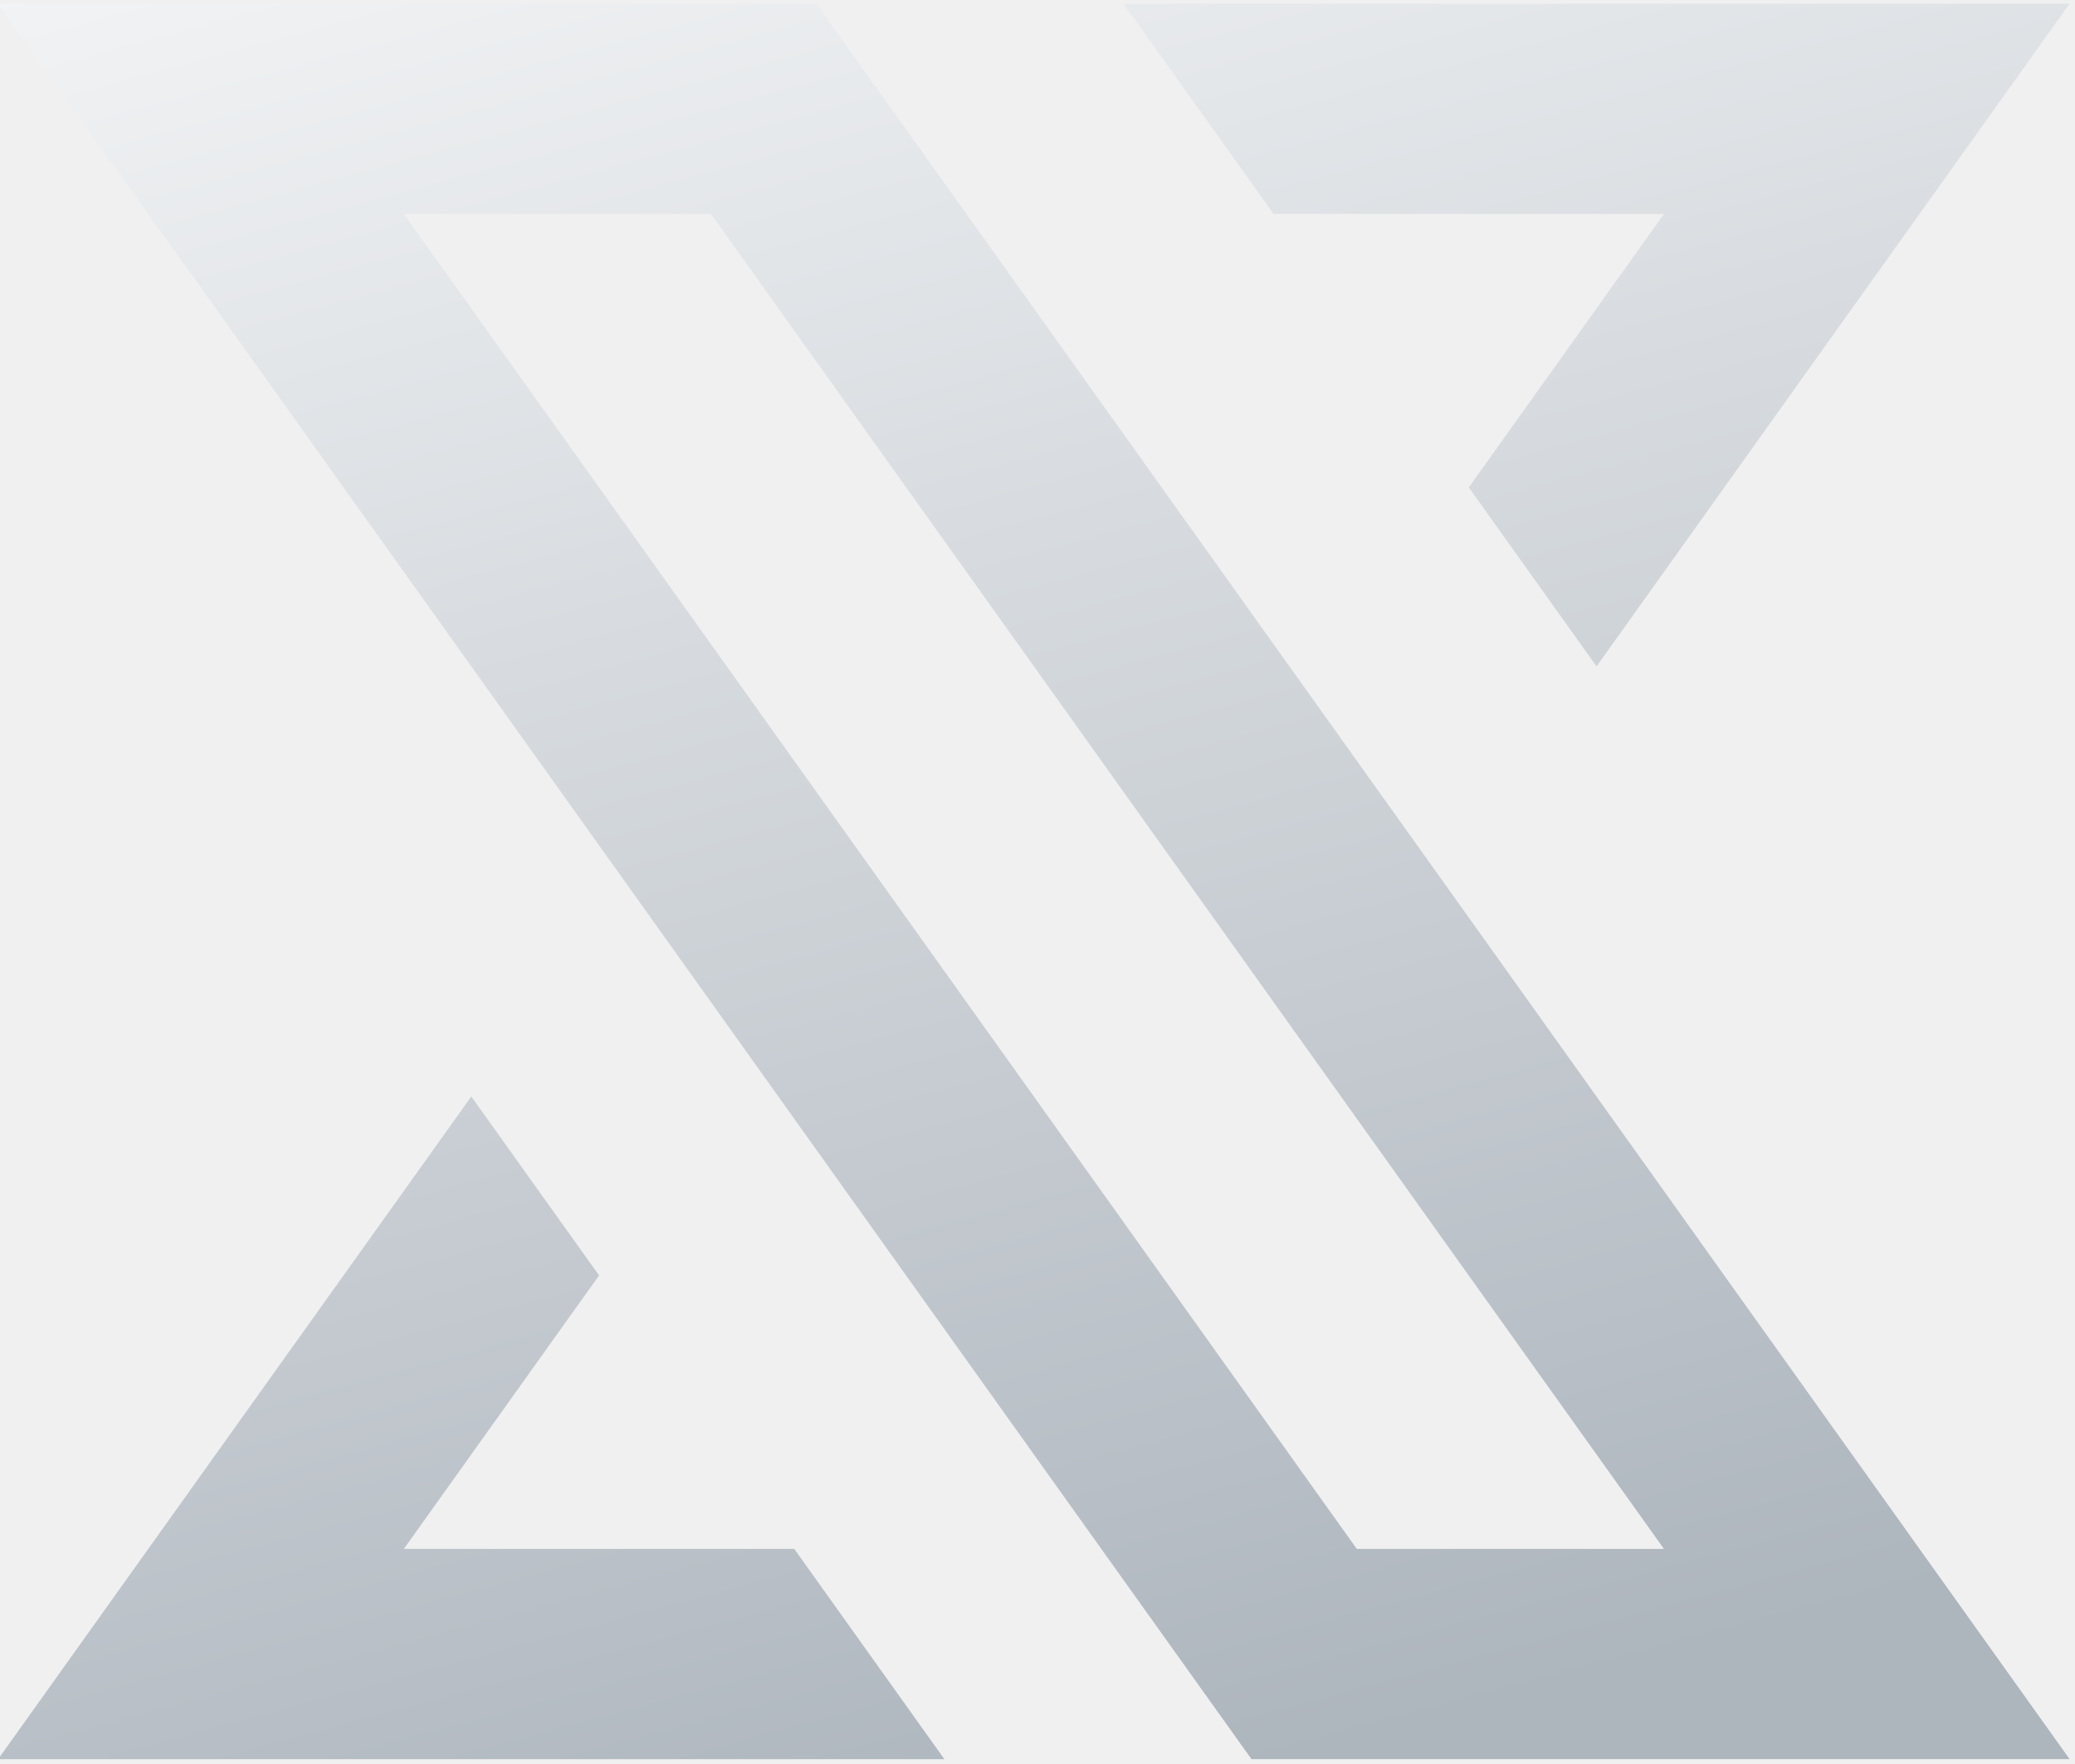
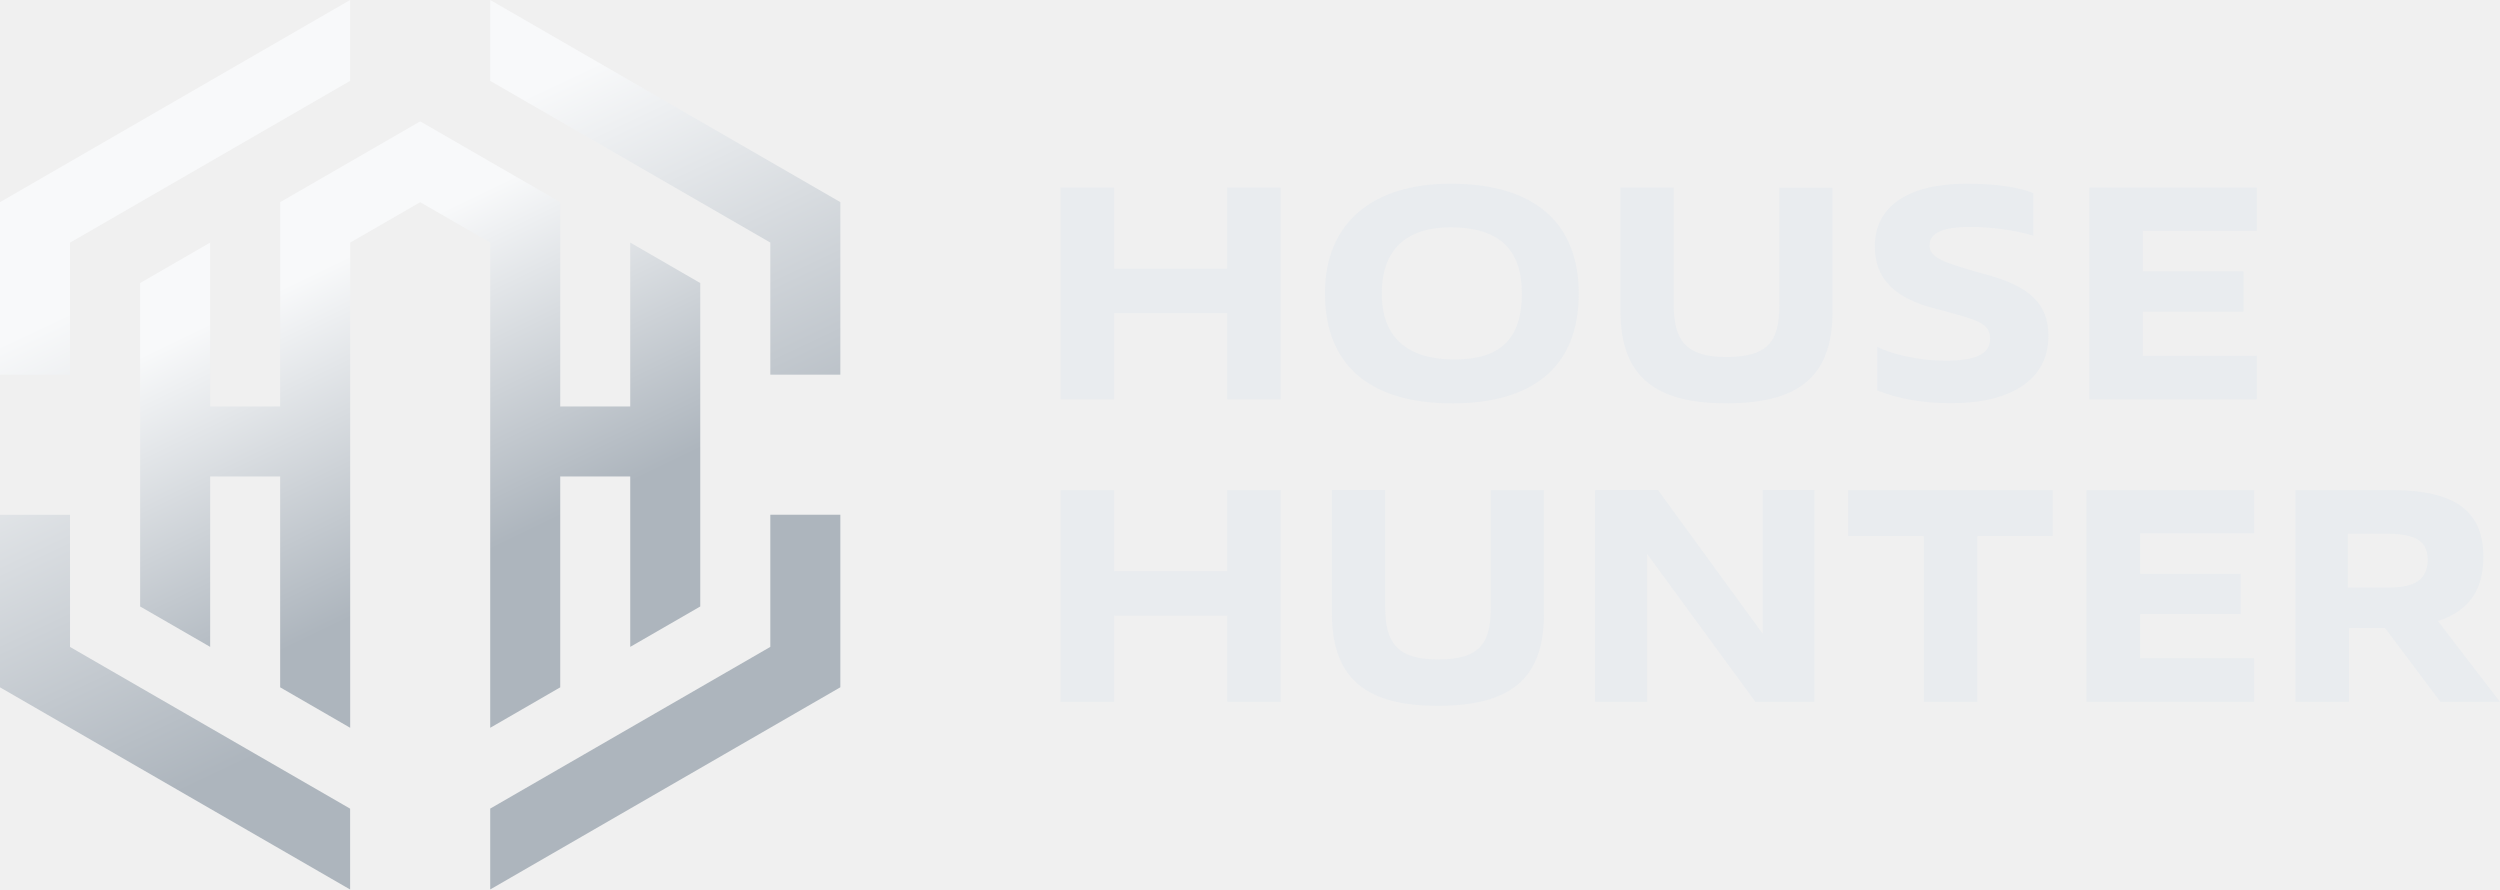
- <svg xmlns="http://www.w3.org/2000/svg" width="40" height="34" viewBox="0 0 40 34" fill="none">
-   <g clip-path="url(#clip0_1054_17640)">
-     <mask id="mask0_1054_17640" style="mask-type:alpha" maskUnits="userSpaceOnUse" x="-1" y="0" width="41" height="34">
-       <path d="M37.002 29.854L18.63 4.124L15.736 0.071H-0.036L2.859 4.124L21.23 29.854L24.125 33.906H39.896L37.002 29.854ZM26.155 29.854L7.785 4.124H13.705L32.076 29.854H26.155Z" fill="black" />
-       <path d="M18.205 33.907H-0.036L2.858 29.854L9.085 21.134L11.548 24.583L7.785 29.854H15.311L18.205 33.907Z" fill="black" />
-       <path d="M39.896 0.071L37.002 4.124L30.777 12.844L28.314 9.394L32.077 4.124H24.551L21.657 0.071H39.896Z" fill="black" />
-     </mask>
-     <g mask="url(#mask0_1054_17640)">
-       <rect width="40" height="34" fill="url(#paint0_linear_1054_17640)" />
+ <svg xmlns="http://www.w3.org/2000/svg" xmlns:xlink="http://www.w3.org/1999/xlink" id="_Слой_2" data-name="Слой 2" viewBox="0 0 435.63 155">
+   <defs>
+     <style>
+       .cls-1 {
+         fill: url(#_Безымянный_градиент_2);
+       }
+ 
+       .cls-2 {
+         fill: url(#_Безымянный_градиент_2-2);
+       }
+ 
+       .cls-3 {
+         fill: #e9ecef;
+       }
+     </style>
+     <linearGradient id="_Безымянный_градиент_2" data-name="Безымянный градиент 2" x1="40.69" y1="145.32" x2="106.01" y2="7.12" gradientTransform="translate(0 154) scale(1 -1)" gradientUnits="userSpaceOnUse">
+       <stop offset=".19" stop-color="#f8f9fa" />
+       <stop offset=".74" stop-color="#adb5bd" />
+     </linearGradient>
+     <linearGradient id="_Безымянный_градиент_2-2" data-name="Безымянный градиент 2" x1="49.34" y1="125.88" x2="94.51" y2="32.44" xlink:href="#_Безымянный_градиент_2" />
+   </defs>
+   <g id="LOGO">
+     <g>
+       <path class="cls-1" d="m85.42,0v14.09l48.81,28.18v23.02h12.2v-30.07L85.42,0Zm48.81,89.7v23.02l-48.81,28.18v14.09l61.01-35.23v-30.07h-12.2Zm-122.02,0H0v30.07l61.01,35.23v-14.09l-48.81-28.18v-23.02ZM0,35.23v30.07h12.2v-23.02L61.01,14.09V0L0,35.23Z" />
+       <path class="cls-2" d="m85.42,126.82l12.2-7.05v-36.74h12.2v29.69l12.2-7.04v-56.36l-12.2-7.05v28.56h-12.2v-35.6l-12.2-7.04-12.2-7.04-12.2,7.04-12.2,7.04v35.6h-12.2v-28.56l-12.2,7.05v56.36l12.2,7.04v-29.69h12.2v36.74l12.2,7.05V42.27l12.2-7.04,12.2,7.04v84.55Z" />
+       <path class="cls-3" d="m223.18,69.59h-9.33v-15.02h-19.71v15.02h-9.33v-36.9h9.33v14.13h19.71v-14.13h9.33v36.9Z" />
+       <path class="cls-3" d="m230.87,51.15c0-12.44,8.43-19.14,21.93-19.14,15.02,0,22.3,7.22,22.3,19.14,0,13.23-8.54,19.14-22.03,19.14-14.34,0-22.19-6.64-22.19-19.14h0Zm34.32,0c0-7.86-4.16-11.54-12.44-11.54-7.59,0-11.97,3.8-11.97,11.54s4.58,11.49,12.65,11.49,11.76-3.64,11.76-11.49Z" />
+       <path class="cls-3" d="m310.04,32.7h9.28v21.61c0,11.55-6.17,15.97-18.5,15.97-11.65,0-18.45-4.06-18.45-16.03v-21.56h9.28v20.35c0,6.17,2.01,9.17,9.17,9.17,7.64,0,9.23-3.06,9.23-9.17v-20.35h0Z" />
+       <path class="cls-3" d="m327.11,60.42c2.05,1.11,6.7,2.43,12.02,2.43s7.64-1.27,7.64-3.8c0-2.69-2.05-3.21-7.75-4.8l-1.63-.42c-7.75-1.95-10.7-5.64-10.7-10.91,0-7.01,5.9-10.91,15.97-10.91,5.75,0,9.38.74,11.65,1.63v7.43c-3.38-1.05-7.69-1.53-11.07-1.53-4.69,0-7.01,1.06-7.01,3.21,0,2.26,2.64,3,8.96,4.85l1.74.47c8.17,2.37,10.01,6.06,10.01,10.54,0,7.54-6.53,11.65-16.92,11.65-5.43,0-9.54-.9-12.91-2.22v-7.64h0Z" />
+       <path class="cls-3" d="m393.26,69.59h-29.21v-36.9h29.21v7.54h-19.87v7.06h17.55v7.01h-17.55v7.7h19.87v7.59Z" />
+       <path class="cls-3" d="m223.18,122.3h-9.33v-15.02h-19.71v15.02h-9.33v-36.9h9.33v14.13h19.71v-14.13h9.33v36.9Z" />
+       <path class="cls-3" d="m259.76,85.41h9.28v21.61c0,11.54-6.17,15.97-18.5,15.97-11.65,0-18.45-4.06-18.45-16.03v-21.56h9.28v20.34c0,6.17,2.01,9.17,9.17,9.17,7.64,0,9.23-3.06,9.23-9.17v-20.34h-.01Z" />
+       <path class="cls-3" d="m316.16,122.3h-10.28l-18.87-25.78v25.78h-9.06v-36.9h10.96l18.24,25.03v-25.03h9.02v36.9Z" />
+       <path class="cls-3" d="m344.56,122.3h-9.33v-28.89h-13.18v-8.01h35.63v8.01h-13.12v28.89Z" />
+       <path class="cls-3" d="m392.79,122.3h-29.21v-36.9h29.21v7.54h-19.87v7.06h17.55v7.01h-17.55v7.69h19.87v7.59Z" />
+       <path class="cls-3" d="m400,85.41h16.87c11.44,0,15.86,4.01,15.86,11.65,0,5.69-2.43,9.33-7.91,11.17l10.81,14.07h-10.39l-9.65-12.86h-6.27v12.86h-9.33v-36.9h0Zm9.12,16.97h7.22c4.43,0,6.69-1.42,6.69-4.8,0-3.16-1.84-4.58-7.27-4.58h-6.64v9.38h0Z" />
    </g>
  </g>
-   <defs>
-     <linearGradient id="paint0_linear_1054_17640" x1="9.72" y1="-6.673" x2="20.942" y2="35.054" gradientUnits="userSpaceOnUse">
-       <stop stop-color="#F8F9FA" />
-       <stop offset="1" stop-color="#ADB5BD" />
-     </linearGradient>
-     <clipPath id="clip0_1054_17640">
-       <rect width="40" height="34" fill="white" />
-     </clipPath>
-   </defs>
</svg>
